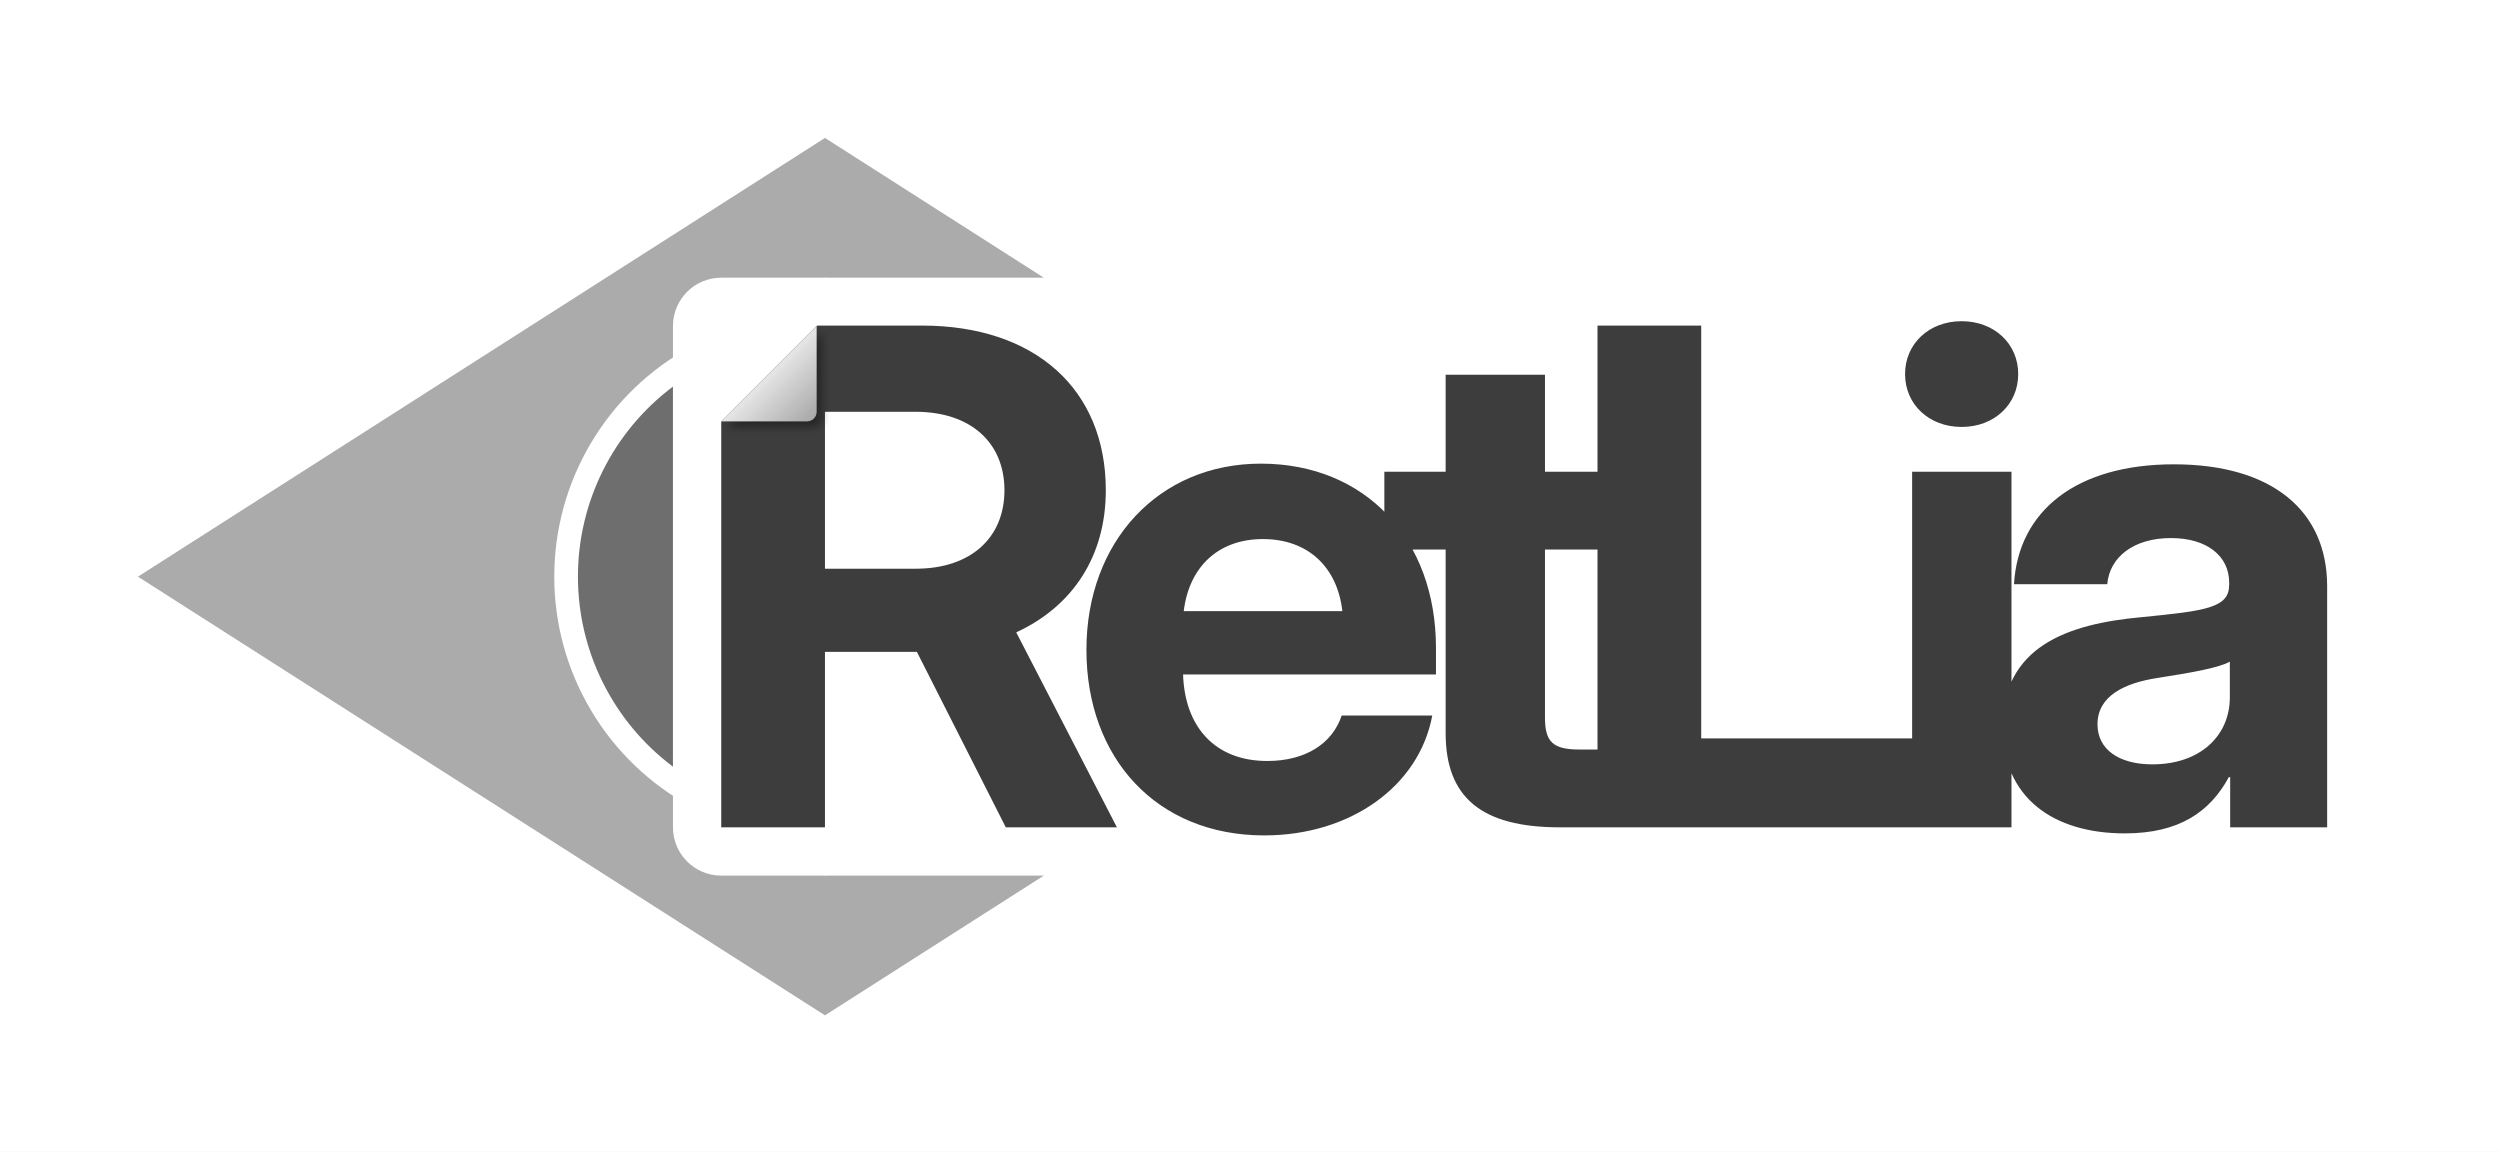
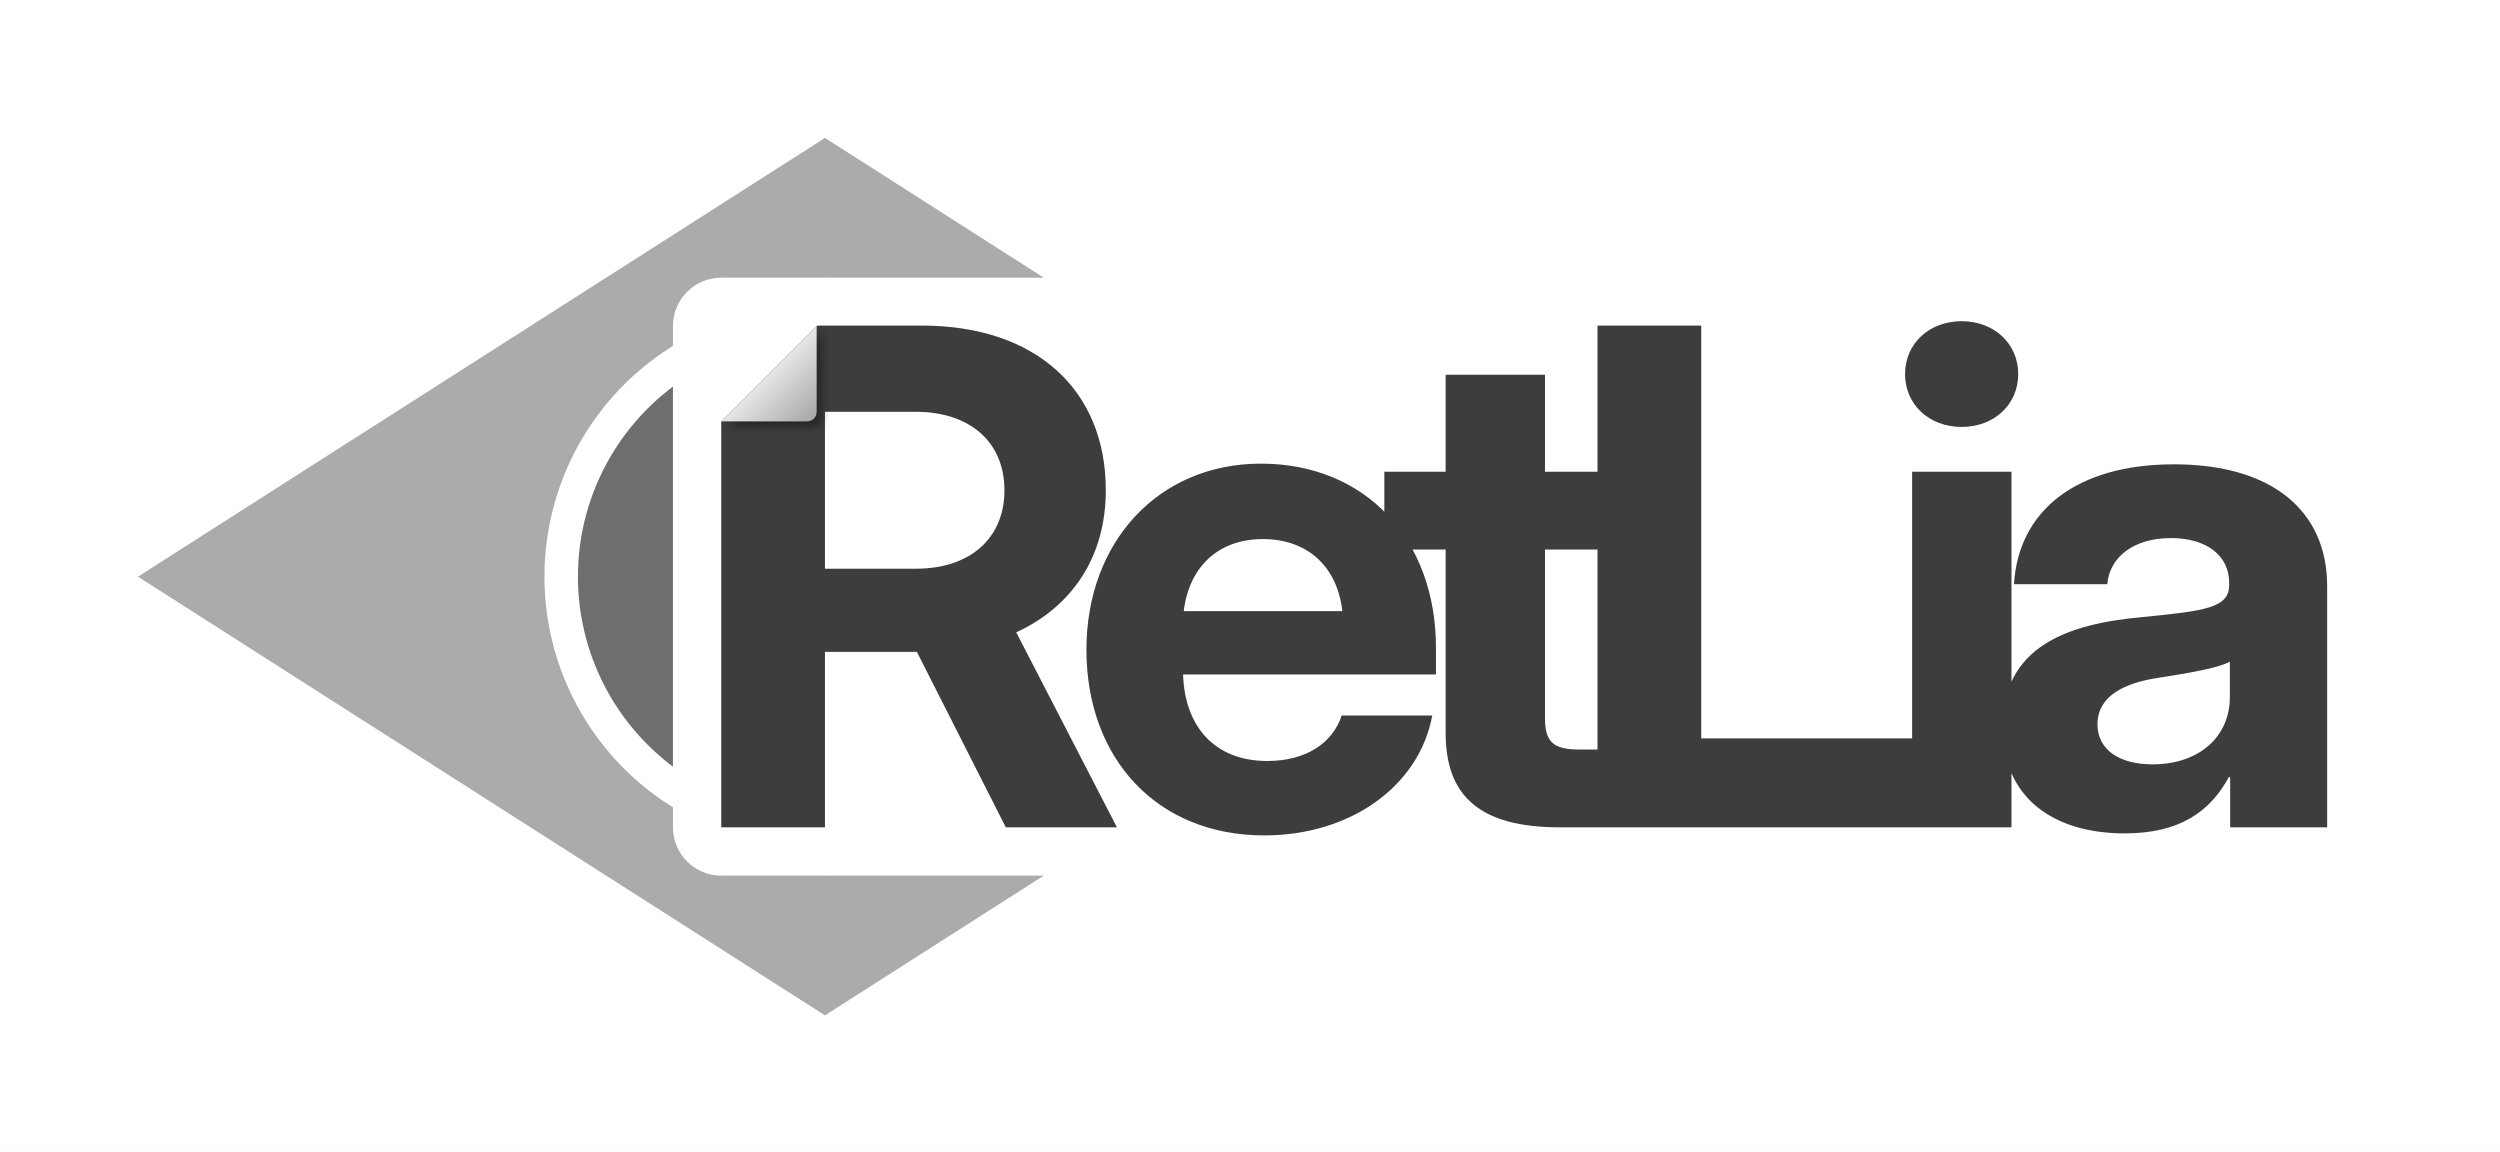
<svg xmlns="http://www.w3.org/2000/svg" width="725" height="334" viewBox="0 0 725 334">
  <defs>
    <linearGradient id="fg" gradientUnits="userSpaceOnUse" x1="223.00" y1="108.36" x2="236.83" y2="122.20">
      <stop offset="0" stop-color="#E6E6E6" />
      <stop offset="1" stop-color="#A4A4A4" />
    </linearGradient>
    <filter id="fb" x="-30%" y="-30%" width="160%" height="160%">
      <feGaussianBlur stdDeviation="1.25" />
    </filter>
    <clipPath id="fc">
      <path d="M276.83 54.53L276.83 162.20L169.16 162.20Z" />
    </clipPath>
  </defs>
  <rect width="100%" height="100%" fill="#fff" />
-   <path d="M239.24 40.00L302.70 80.53L239.24 80.53L239.24 91.38A75.89 75.89 0 1 0 239.24 243.07L239.24 253.93L302.70 253.93L239.24 294.45L40.00 167.23Z" fill="#ABABAB" />
+   <path d="M239.24 40.00L302.70 80.53L239.24 80.53L239.24 88.58A78.69 78.69 0 1 0 239.24 245.87L239.24 253.93L302.70 253.93L239.24 294.45L40.00 167.23Z" fill="#ABABAB" />
  <path d="M195.16 112.11A68.89 68.89 0 0 0 195.16 222.34Z" fill="#6E6E6E" />
  <path d="M239.54 80.53H209.16A14.00 14.00 0 0 0 195.16 94.53V239.93A14.00 14.00 0 0 0 209.16 253.93H239.54Z" fill="#fff" />
  <path d="M209.161 239.925H239.239V189.046H265.606C265.704 189.046 265.802 189.046 265.899 189.046L291.681 239.925H323.907L294.708 183.382C311.016 175.863 320.684 161.409 320.684 142.171C320.684 112.874 300.177 94.417 267.364 94.417H209.161ZM239.239 164.925V119.417H265.509C281.427 119.417 291.29 128.304 291.29 142.171C291.29 156.038 281.427 164.925 265.606 164.925ZM366.626 242.269C391.626 242.269 411.548 228.011 415.356 207.503H389.087C386.45 215.511 378.735 220.687 367.505 220.687C352.368 220.687 343.579 210.823 343.091 195.589H416.431V187.874C416.431 156.429 396.02 134.456 365.649 134.456C336.059 134.456 315.063 157.015 315.063 188.46C315.063 219.808 335.376 242.269 366.626 242.269ZM343.286 177.23C344.849 164.339 353.345 156.331 366.235 156.331C379.224 156.331 387.817 164.339 389.282 177.23ZM469.138 136.8H448.044V108.675H419.235V136.8H401.462V159.359H419.235V212.581C419.235 231.331 429.684 239.925 452.341 239.925H469.138V217.366H458.102C450.29 217.366 448.044 215.12 448.044 208.089V159.359H469.138ZM463.274 239.925H559.466V214.144H493.352V94.417H463.274ZM554.519 239.925H583.327V136.8H554.519ZM568.874 123.812C578.347 123.812 585.281 117.269 585.281 108.48C585.281 99.691 578.347 93.148 568.874 93.148C559.402 93.148 552.468 99.691 552.468 108.48C552.468 117.269 559.402 123.812 568.874 123.812ZM616.183 241.683C632.003 241.683 640.89 235.433 646.359 225.374H646.749V239.925H674.874V170.003C674.874 147.933 658.663 134.652 630.441 134.652C602.12 134.652 585.324 148.128 584.054 169.417H611.105C611.788 161.507 618.82 156.038 629.562 156.038C640.109 156.038 646.456 161.312 646.456 168.929V169.613C646.456 176.253 639.816 177.132 620.968 178.988C599.484 180.941 580.734 187.581 580.734 210.823C580.734 231.429 595.577 241.683 616.183 241.683ZM624.191 221.663C614.523 221.663 608.273 217.366 608.273 210.042C608.273 201.839 616.085 198.03 625.949 196.566C635.226 195.101 643.331 193.734 646.652 191.878V202.23C646.652 213.363 638.058 221.663 624.191 221.663Z" fill="#3D3D3D" />
  <path d="M208.16 93.53L237.83 93.53L208.16 123.20Z" fill="#fff" />
  <g clip-path="url(#fc)">
    <path d="M236.83 94.53L236.83 119.43A2.77 2.77 0 0 1 234.07 122.20L209.16 122.20Z" transform="translate(1.66 1.66)" fill="#000" fill-opacity="0.38" filter="url(#fb)" />
  </g>
  <path d="M236.83 94.53L236.83 119.43A2.77 2.77 0 0 1 234.07 122.20L209.16 122.20Z" fill="url(#fg)" />
</svg>
